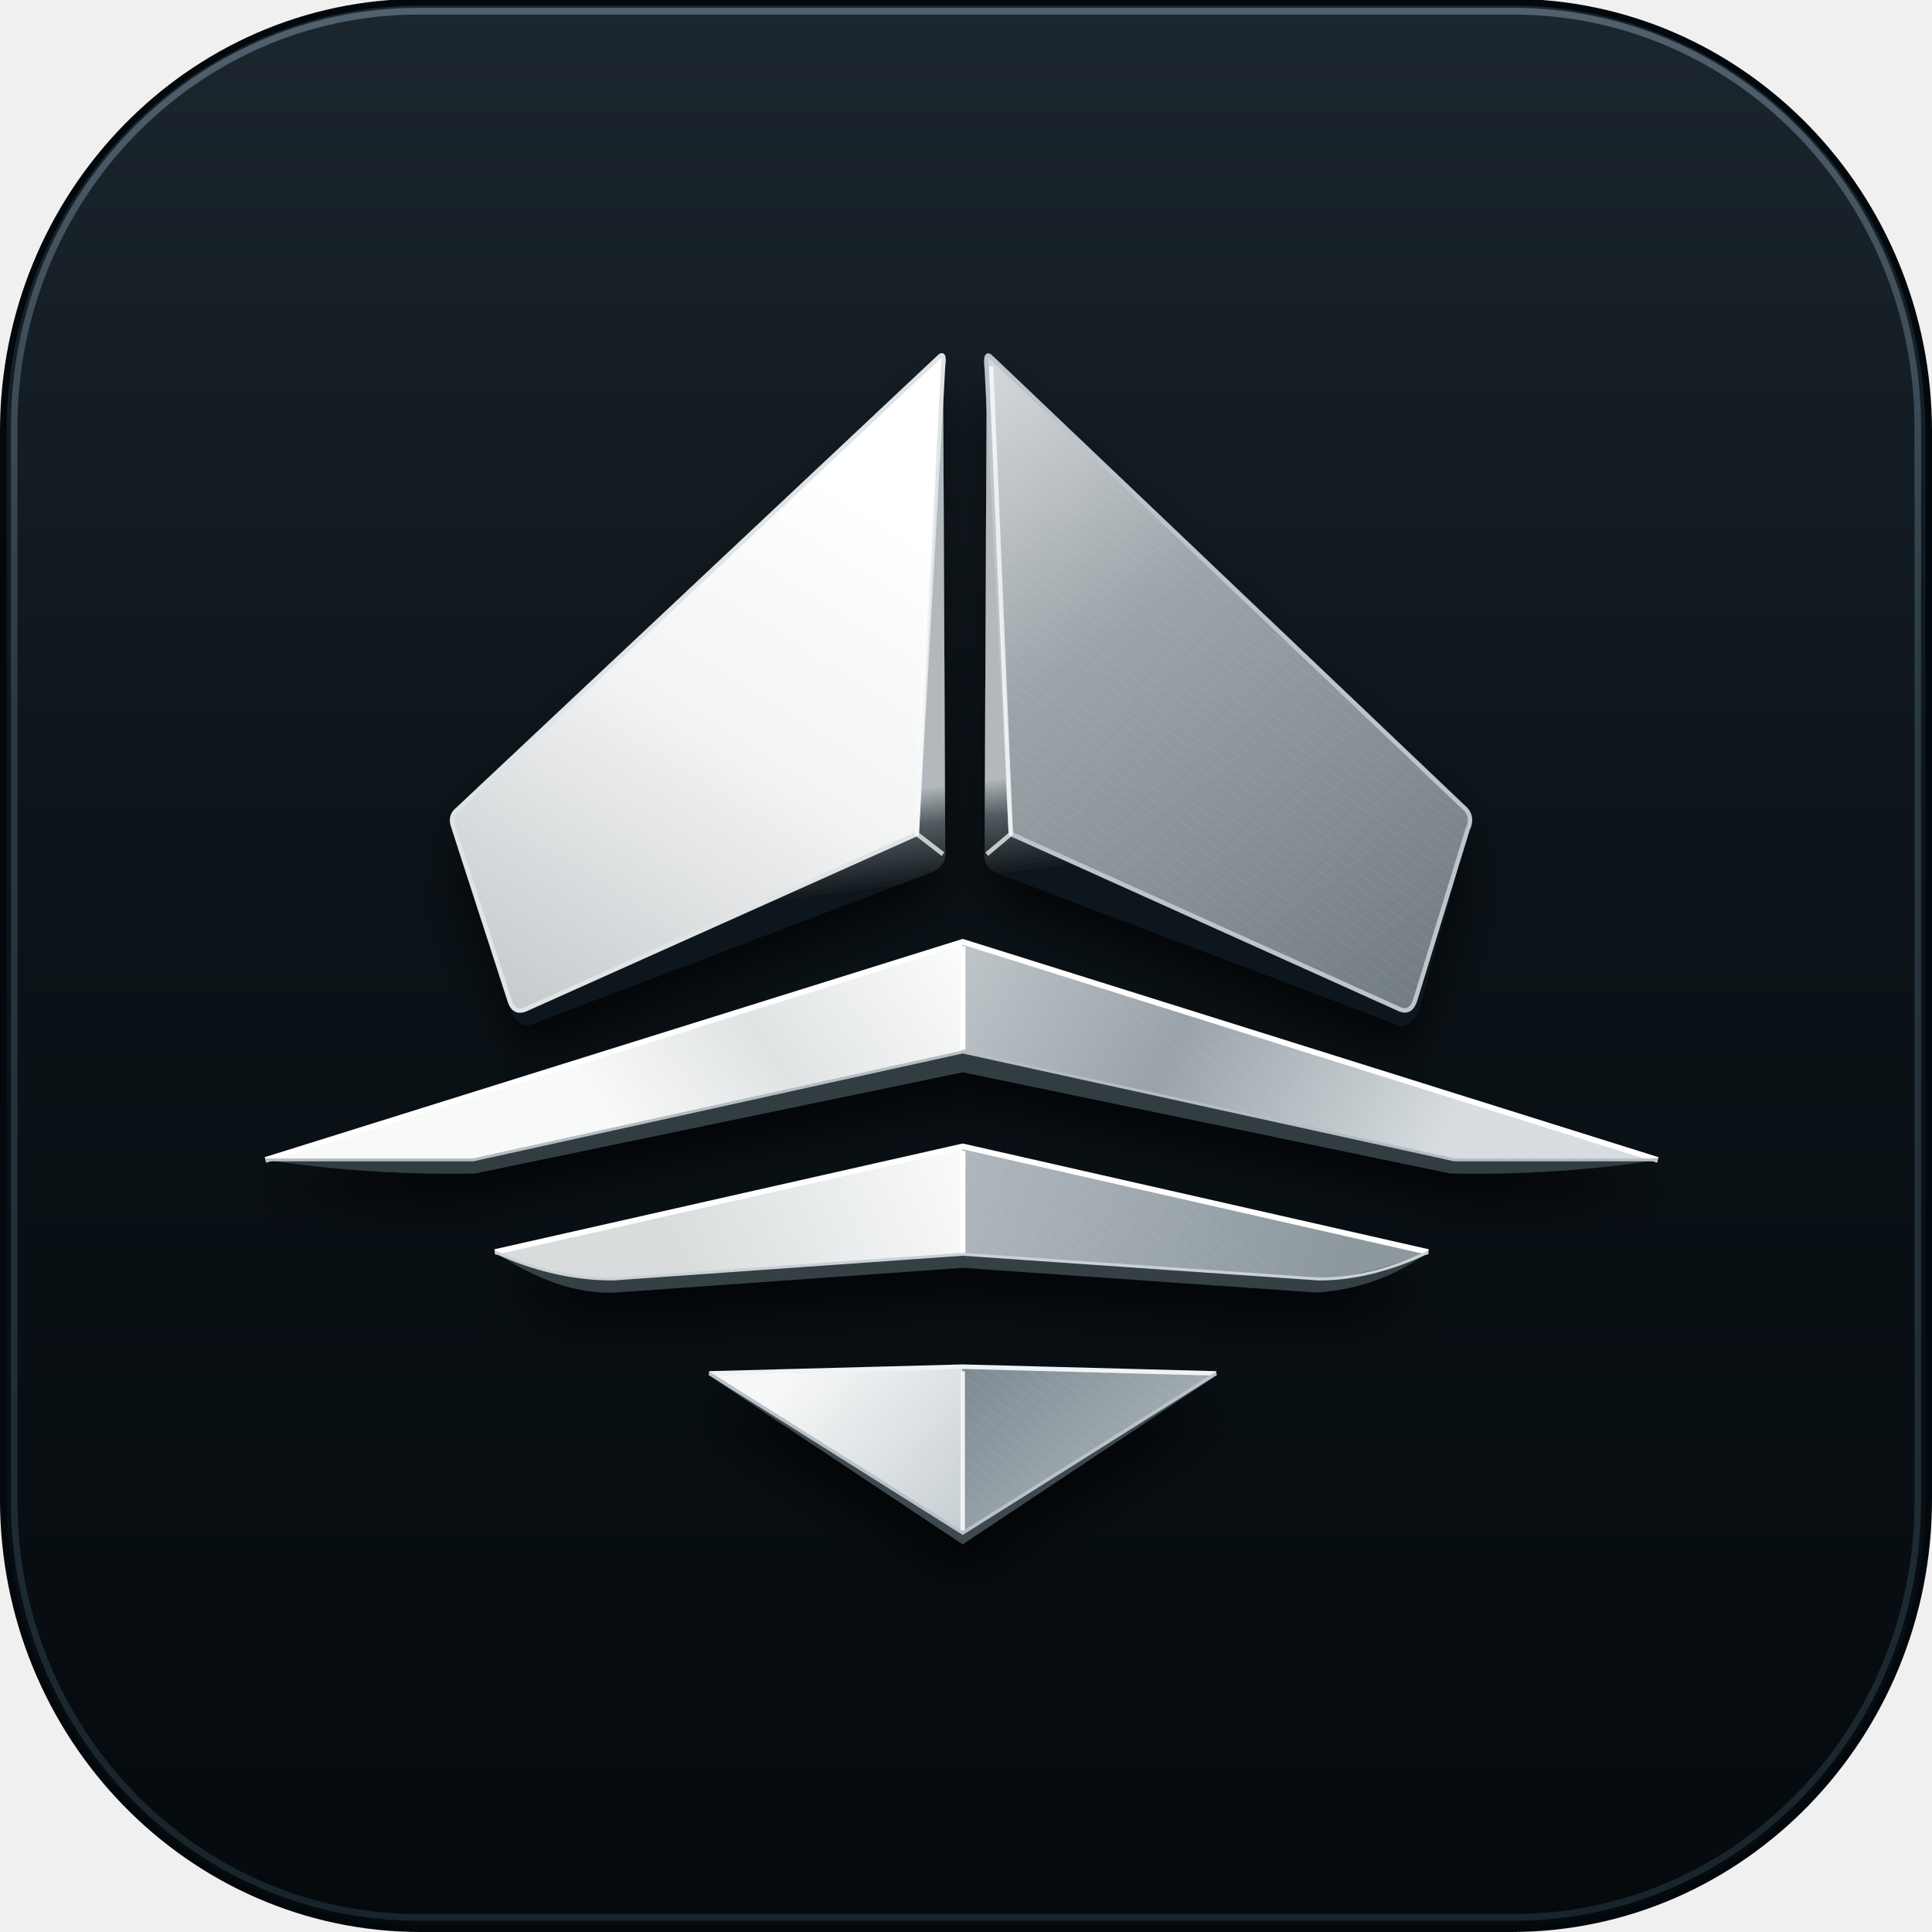
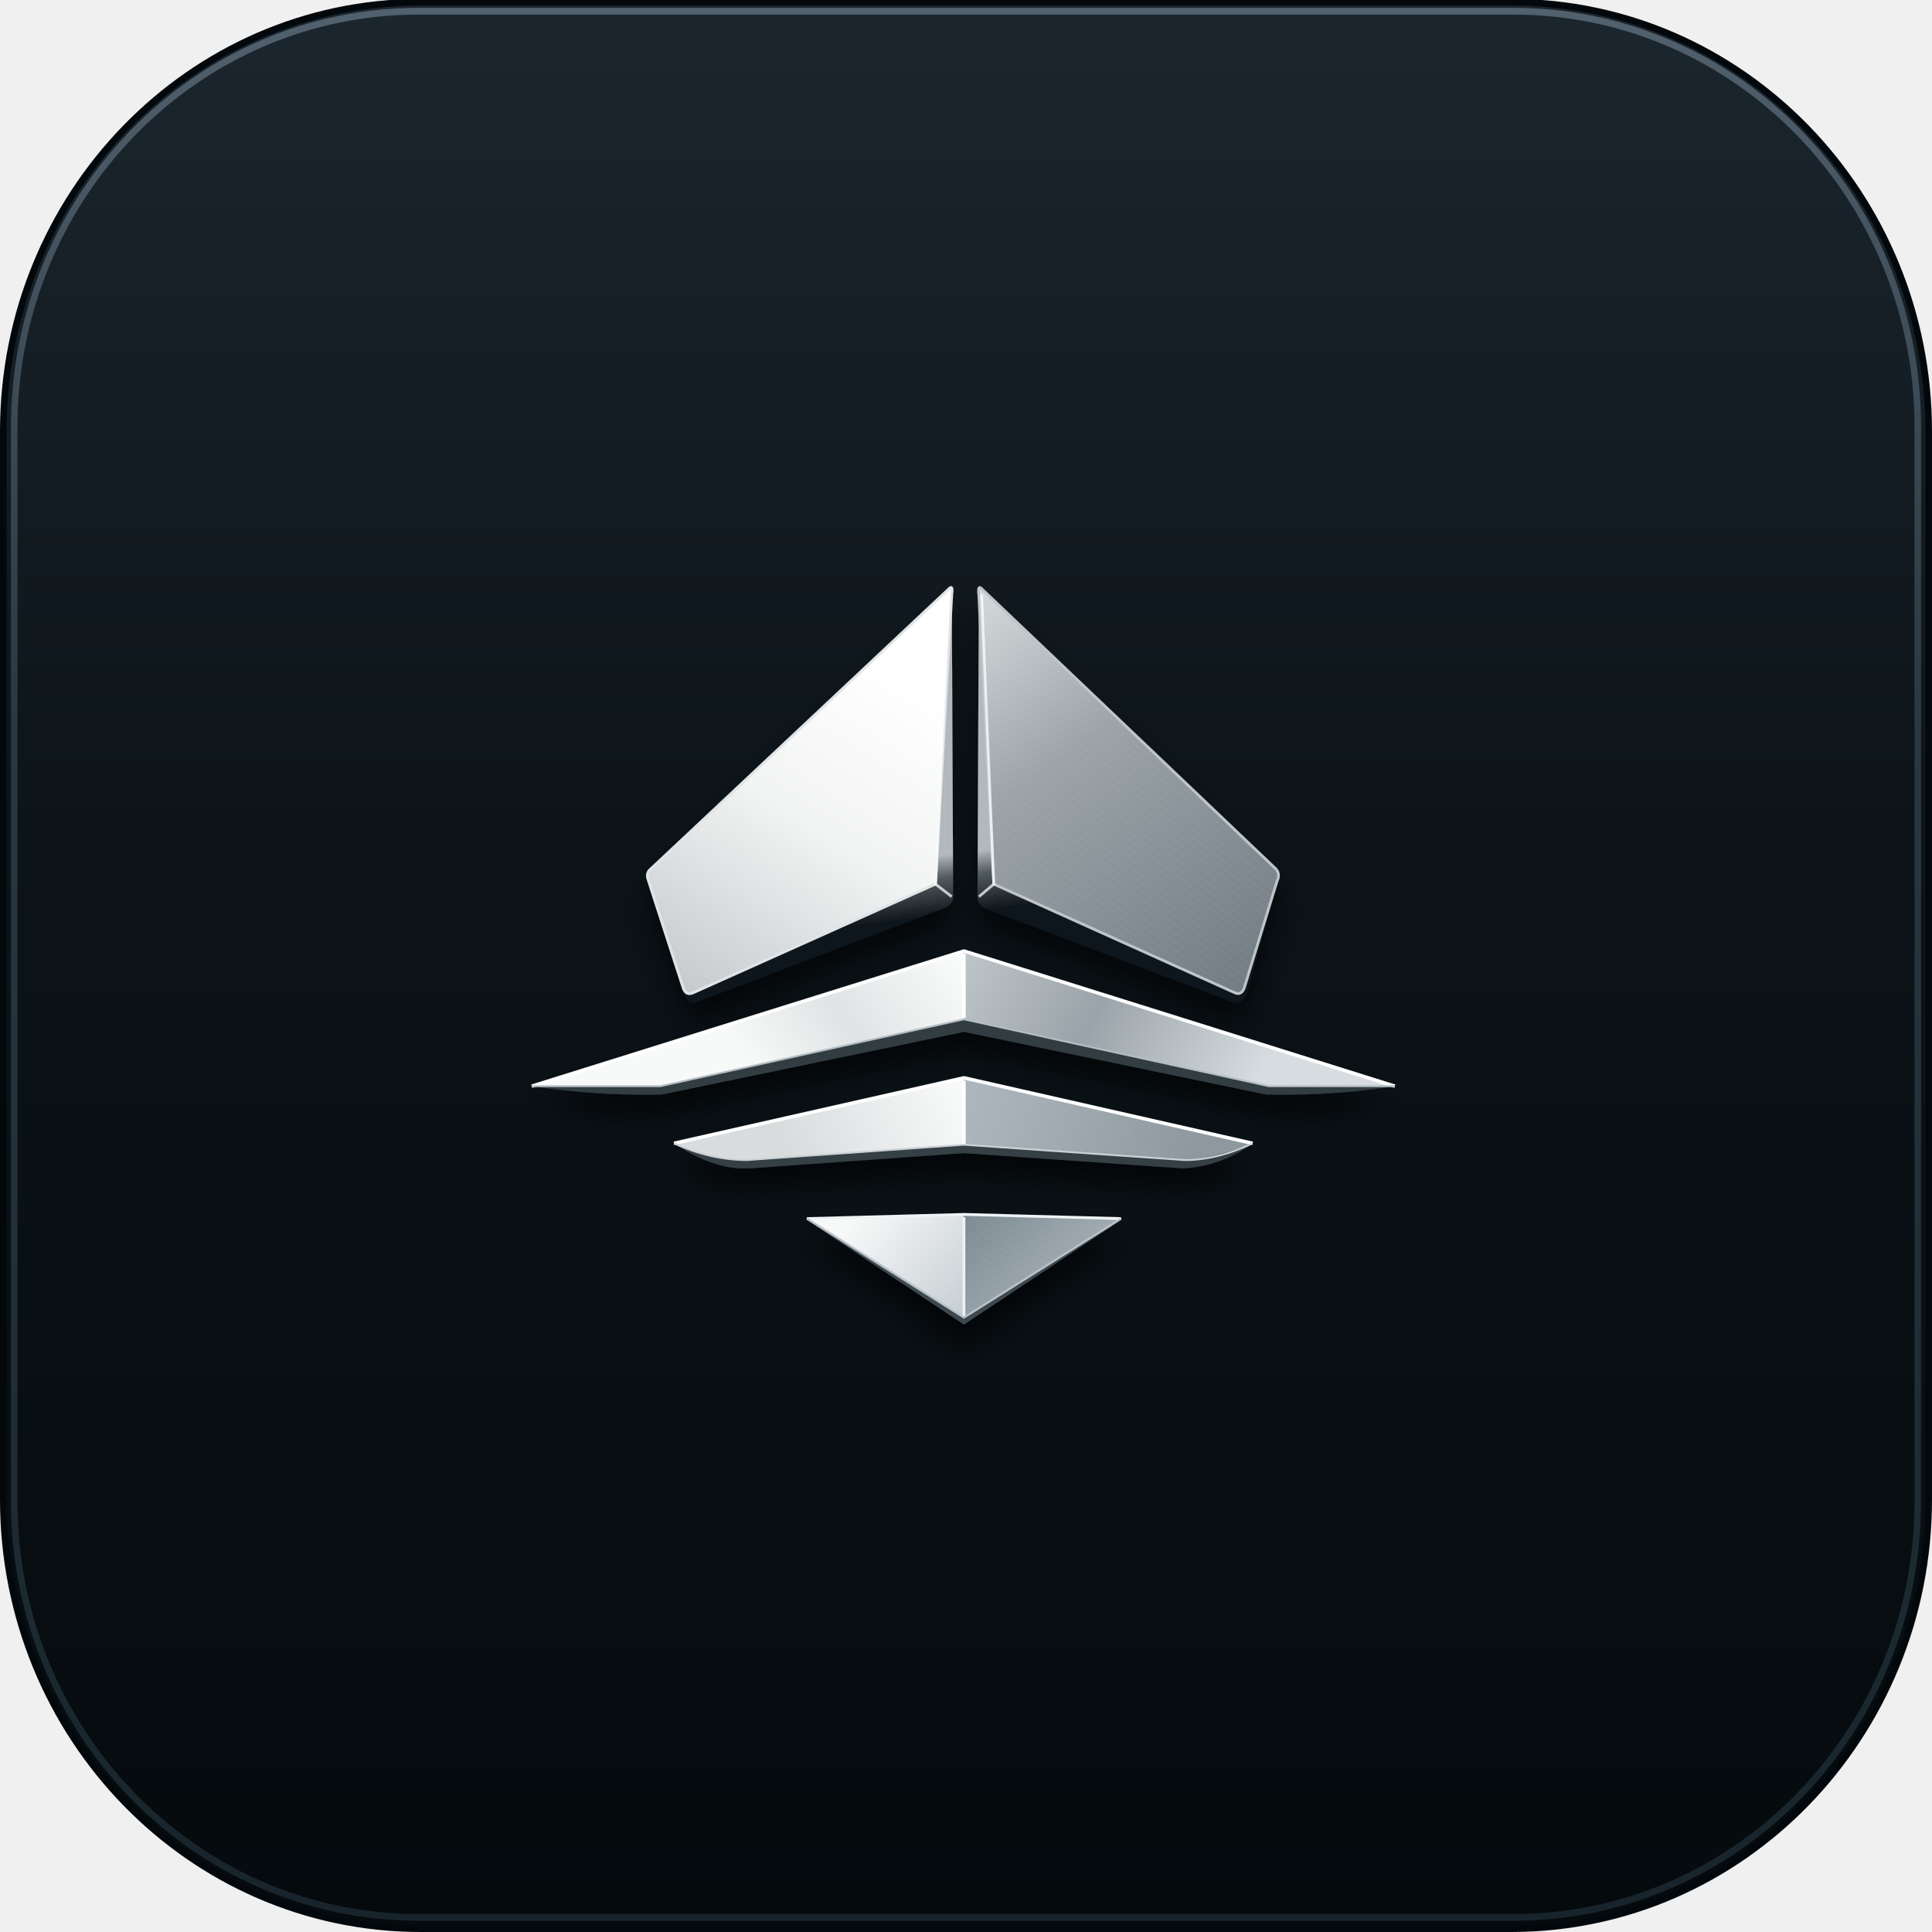
<svg xmlns="http://www.w3.org/2000/svg" width="1024" height="1024" viewBox="184.5 91 884 859.5" preserveAspectRatio="none" fill="none">
  <defs>
    <linearGradient id="tile" x1="626" y1="91" x2="626" y2="949" gradientUnits="userSpaceOnUse">
      <stop stop-color="#1C262E" />
      <stop offset=".43" stop-color="#0C1419" />
      <stop offset="1" stop-color="#050A0D" />
    </linearGradient>
    <linearGradient id="rim" x1="626" y1="93" x2="626" y2="947" gradientUnits="userSpaceOnUse">
      <stop stop-color="#52616E" />
      <stop offset=".38" stop-color="#293740" />
      <stop offset="1" stop-color="#18242B" />
    </linearGradient>
    <linearGradient id="leftMetal" x1="550" y1="296" x2="405" y2="535" gradientUnits="userSpaceOnUse">
      <stop stop-color="#FFFFFF" />
      <stop offset=".45" stop-color="#F2F3F3" />
      <stop offset="1" stop-color="#C5C9CC" />
    </linearGradient>
    <linearGradient id="rightMetal" x1="635" y1="253" x2="835" y2="537" gradientUnits="userSpaceOnUse">
      <stop stop-color="#D5D9DB" />
      <stop offset=".38" stop-color="#9CA4A9" />
      <stop offset="1" stop-color="#727C83" />
    </linearGradient>
    <linearGradient id="edge" x1="619" y1="440" x2="624" y2="482" gradientUnits="userSpaceOnUse">
      <stop stop-color="#B2B8BB" />
      <stop offset=".38" stop-color="#525B60" />
      <stop offset="1" stop-color="#11181C" />
    </linearGradient>
    <linearGradient id="bandLeft" x1="623" y1="518" x2="485" y2="618" gradientUnits="userSpaceOnUse">
      <stop stop-color="#FAFBFB" />
      <stop offset=".55" stop-color="#E0E3E4" />
      <stop offset="1" stop-color="#F8F9F9" />
    </linearGradient>
    <linearGradient id="bandRight" x1="626" y1="512" x2="831" y2="623" gradientUnits="userSpaceOnUse">
      <stop stop-color="#BEC5C9" />
      <stop offset=".45" stop-color="#9AA3A9" />
      <stop offset="1" stop-color="#D6DCDF" />
    </linearGradient>
    <linearGradient id="lowerLeft" x1="625" y1="602" x2="497" y2="659" gradientUnits="userSpaceOnUse">
      <stop stop-color="#FAFBFB" />
      <stop offset="1" stop-color="#D8DCDD" />
    </linearGradient>
    <linearGradient id="lowerRight" x1="626" y1="601" x2="794" y2="663" gradientUnits="userSpaceOnUse">
      <stop stop-color="#AEB7BD" />
      <stop offset="1" stop-color="#8D999F" />
    </linearGradient>
    <linearGradient id="tipLeft" x1="547" y1="700" x2="626" y2="774" gradientUnits="userSpaceOnUse">
      <stop stop-color="#F7F8F8" />
      <stop offset="1" stop-color="#C5CDD1" />
    </linearGradient>
    <linearGradient id="tipRight" x1="626" y1="701" x2="690" y2="766" gradientUnits="userSpaceOnUse">
      <stop stop-color="#7E8B93" />
      <stop offset="1" stop-color="#A5AFB5" />
    </linearGradient>
    <filter id="tileShadow" x="-.2" y="-.2" width="1.4" height="1.5" color-interpolation-filters="sRGB">
      <feDropShadow dx="0" dy="25" stdDeviation="23" flood-color="#161A1D" flood-opacity=".42" />
    </filter>
    <filter id="metalShadow" x="-.2" y="-.2" width="1.4" height="1.5" color-interpolation-filters="sRGB">
      <feDropShadow dx="0" dy="15" stdDeviation="11" flood-color="#000000" flood-opacity=".65" />
    </filter>
    <clipPath id="metalClip">
      <path d="M614 250 Q617 247 616 254 L604 462 L425 540 Q420 542 418 537 L392 459 Q390 454 394 451 Z M638 250 Q635 247 636 255 L647 462 L825 540 Q830 542 832 536 L856 460 Q859 454 854 450 Z M306 607 L625 510 L943 607 L850 607 L625 559 L401 607 Z M411 648 L625 601 L838 648 Q809 659 788 660 L625 649 L465 660 Q438 660 411 648 Z M509 702 L625 699 L741 702 L625 773 Z" />
    </clipPath>
  </defs>
  <g id="App-icon">
    <rect id="Charcoal-tile" x="186" y="92" width="881" height="857" rx="191" fill="url(#tile)" stroke="#03080C" stroke-width="3" />
    <rect id="Fine-edge-highlight" x="191" y="96" width="871" height="848" rx="185" stroke="url(#rim)" stroke-width="3" />
-     <g id="Silver-symbol" filter="url(#metalShadow)">
+     <g id="Silver-symbol" filter="url(#metalShadow)" transform="translate(626.5 520.75) scale(0.62) translate(-626.5 -520.75)">
      <g id="Upper-panels">
        <path id="Left-panel-depth" d="M392 458 L418 540 Q421 548 427 547 L611 479 Q618 476 617 469 L616 252 L603 462 L423 539 Z" fill="url(#edge)" />
        <path id="Right-panel-depth" d="M636 252 L635 470 Q634 477 642 480 L824 547 Q830 549 834 540 L857 459 L826 540 L647 462 Z" fill="url(#edge)" />
        <path id="Left-panel-face" d="M614 250 Q617 247 616 254 L604 462 L425 540 Q420 542 418 537 L392 459 Q390 454 394 451 Z" fill="url(#leftMetal)" stroke="#DFE4E7" stroke-width="2" stroke-linejoin="round" />
        <path id="Right-panel-face" d="M638 250 Q635 247 636 255 L647 462 L825 540 Q830 542 832 536 L856 460 Q859 454 854 450 Z" fill="url(#rightMetal)" stroke="#BDC5CA" stroke-width="2" stroke-linejoin="round" />
        <path id="Bright-inside-bevel" d="M614 254 L604 462 L616 471 M638 254 L647 462 L636 471" stroke="#FFFFFF" stroke-opacity=".72" stroke-width="2" />
      </g>
      <g id="Wide-folded-tier">
        <path id="Wide-tier-depth" d="M306 607 Q354 614 402 613 L625 568 L848 613 Q897 614 943 607 L850 605 L625 559 L401 605 Z" fill="#333D43" />
        <path id="Wide-tier-left" d="M306 607 L625 510 L625 559 L401 607 Z" fill="url(#bandLeft)" />
        <path id="Wide-tier-right" d="M625 510 L943 607 L850 607 L625 559 Z" fill="url(#bandRight)" />
        <path id="Wide-tier-light" d="M306 607 L625 510 L943 607 M625 512 L625 558" stroke="#FFFFFF" stroke-width="2.5" stroke-linejoin="round" />
        <path id="Wide-tier-outline" d="M306 607 L401 607 L625 559 L850 607 L943 607" stroke="#B4BDC2" stroke-width="1.3" />
      </g>
      <g id="Lower-folded-tier">
        <path id="Lower-tier-depth" d="M411 648 Q440 667 466 666 L625 655 L787 666 Q816 664 838 648 L788 659 L625 647 L465 659 Z" fill="#343F45" />
        <path id="Lower-tier-left" d="M411 648 L625 601 L625 649 L465 660 Q438 660 411 648 Z" fill="url(#lowerLeft)" />
        <path id="Lower-tier-right" d="M625 601 L838 648 Q809 659 788 660 L625 649 Z" fill="url(#lowerRight)" />
        <path id="Lower-tier-light" d="M411 648 L625 601 L838 648 M625 603 L625 649" stroke="#FFFFFF" stroke-width="2.5" stroke-linejoin="round" />
        <path id="Lower-tier-outline" d="M411 648 Q438 660 465 660 L625 649 L788 660 Q812 660 838 648" stroke="#CAD1D5" stroke-width="1.3" />
      </g>
      <g id="Solid-triangular-tip">
        <path id="Tip-depth" d="M509 703 L625 778 L741 703 L625 769 Z" fill="#3E494F" />
        <path id="Tip-left" d="M509 702 L625 699 L625 773 Z" fill="url(#tipLeft)" />
        <path id="Tip-right" d="M625 699 L741 702 L625 773 Z" fill="url(#tipRight)" />
        <path id="Tip-light" d="M509 702 L625 699 L741 702 M625 701 L625 772" stroke="#EFF3F5" stroke-width="2" stroke-linejoin="round" />
        <path id="Tip-outline" d="M509 702 L625 773 L741 702" stroke="#B8C2C8" stroke-width="1.5" stroke-linejoin="round" />
      </g>
      <g id="Brushed-metal-detail" clip-path="url(#metalClip)" stroke="#FFFFFF" stroke-width=".35" opacity=".08">
        <path id="Brushed-lines-a" d="M360 360L910 760 M360 366L910 766 M360 372L910 772 M360 378L910 778 M360 384L910 784 M360 390L910 790 M360 396L910 796 M360 402L910 802 M360 408L910 808 M360 414L910 814 M360 420L910 820 M360 426L910 826 M360 432L910 832 M360 438L910 838 M360 444L910 844 M360 450L910 850 M360 456L910 856 M360 462L910 862 M360 468L910 868 M360 474L910 874 M360 480L910 880 M360 486L910 886 M360 492L910 892 M360 498L910 898 M360 504L910 904 M360 510L910 910 M360 516L910 916 M360 522L910 922 M360 528L910 928 M360 534L910 934 M360 540L910 940 M360 546L910 946 M360 552L910 952 M360 558L910 958 M360 564L910 964 M360 570L910 970 M360 576L910 976 M360 582L910 982 M360 588L910 988 M360 594L910 994 M360 600L910 1000 M360 606L910 1006 M360 612L910 1012 M360 618L910 1018 M360 624L910 1024 M360 630L910 1030 M360 636L910 1036 M360 642L910 1042 M360 648L910 1048 M360 654L910 1054 M360 660L910 1060 M360 666L910 1066 M360 672L910 1072 M360 678L910 1078 M360 684L910 1084 M360 690L910 1090 M360 696L910 1096 M360 702L910 1102" />
        <path id="Brushed-lines-b" d="M430 110L980 510 M430 116L980 516 M430 122L980 522 M430 128L980 528 M430 134L980 534 M430 140L980 540 M430 146L980 546 M430 152L980 552 M430 158L980 558 M430 164L980 564 M430 170L980 570 M430 176L980 576 M430 182L980 582 M430 188L980 588 M430 194L980 594 M430 200L980 600 M430 206L980 606 M430 212L980 612 M430 218L980 618 M430 224L980 624 M430 230L980 630 M430 236L980 636 M430 242L980 642 M430 248L980 648 M430 254L980 654 M430 260L980 660 M430 266L980 666 M430 272L980 672 M430 278L980 678 M430 284L980 684 M430 290L980 690 M430 296L980 696 M430 302L980 702 M430 308L980 708 M430 314L980 714 M430 320L980 720 M430 326L980 726 M430 332L980 732 M430 338L980 738 M430 344L980 744 M430 350L980 750" />
      </g>
    </g>
  </g>
</svg>
